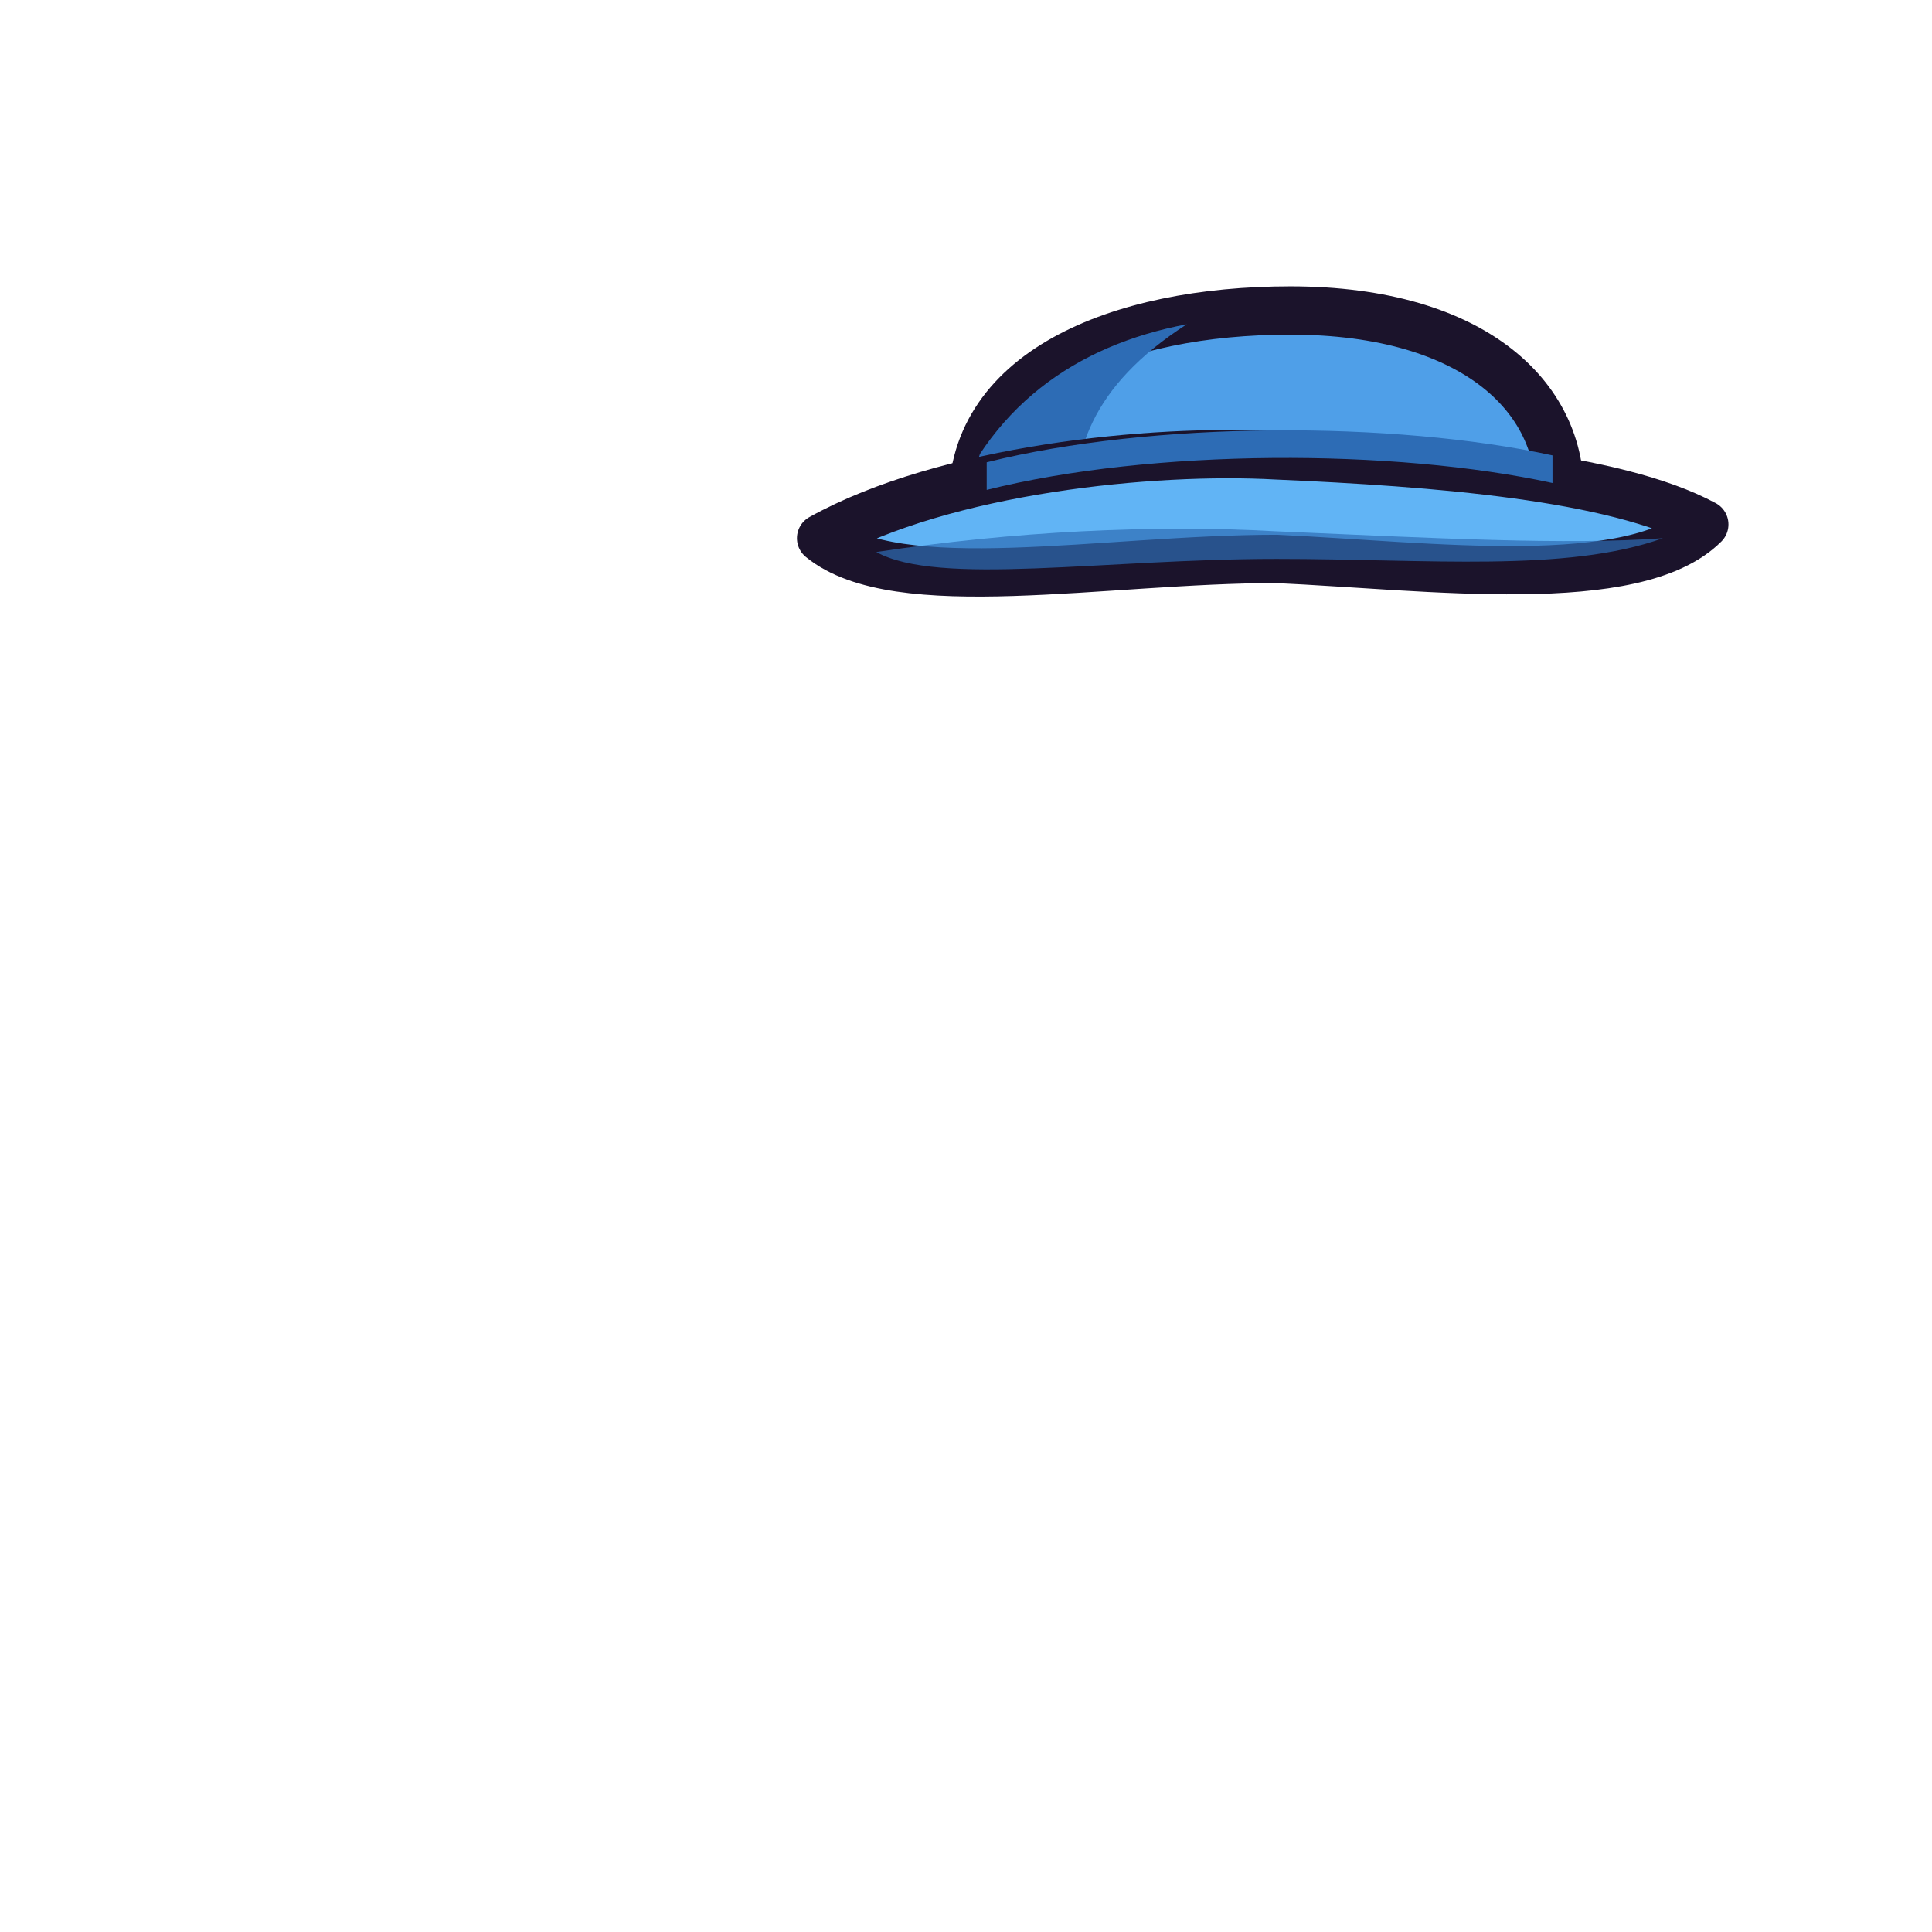
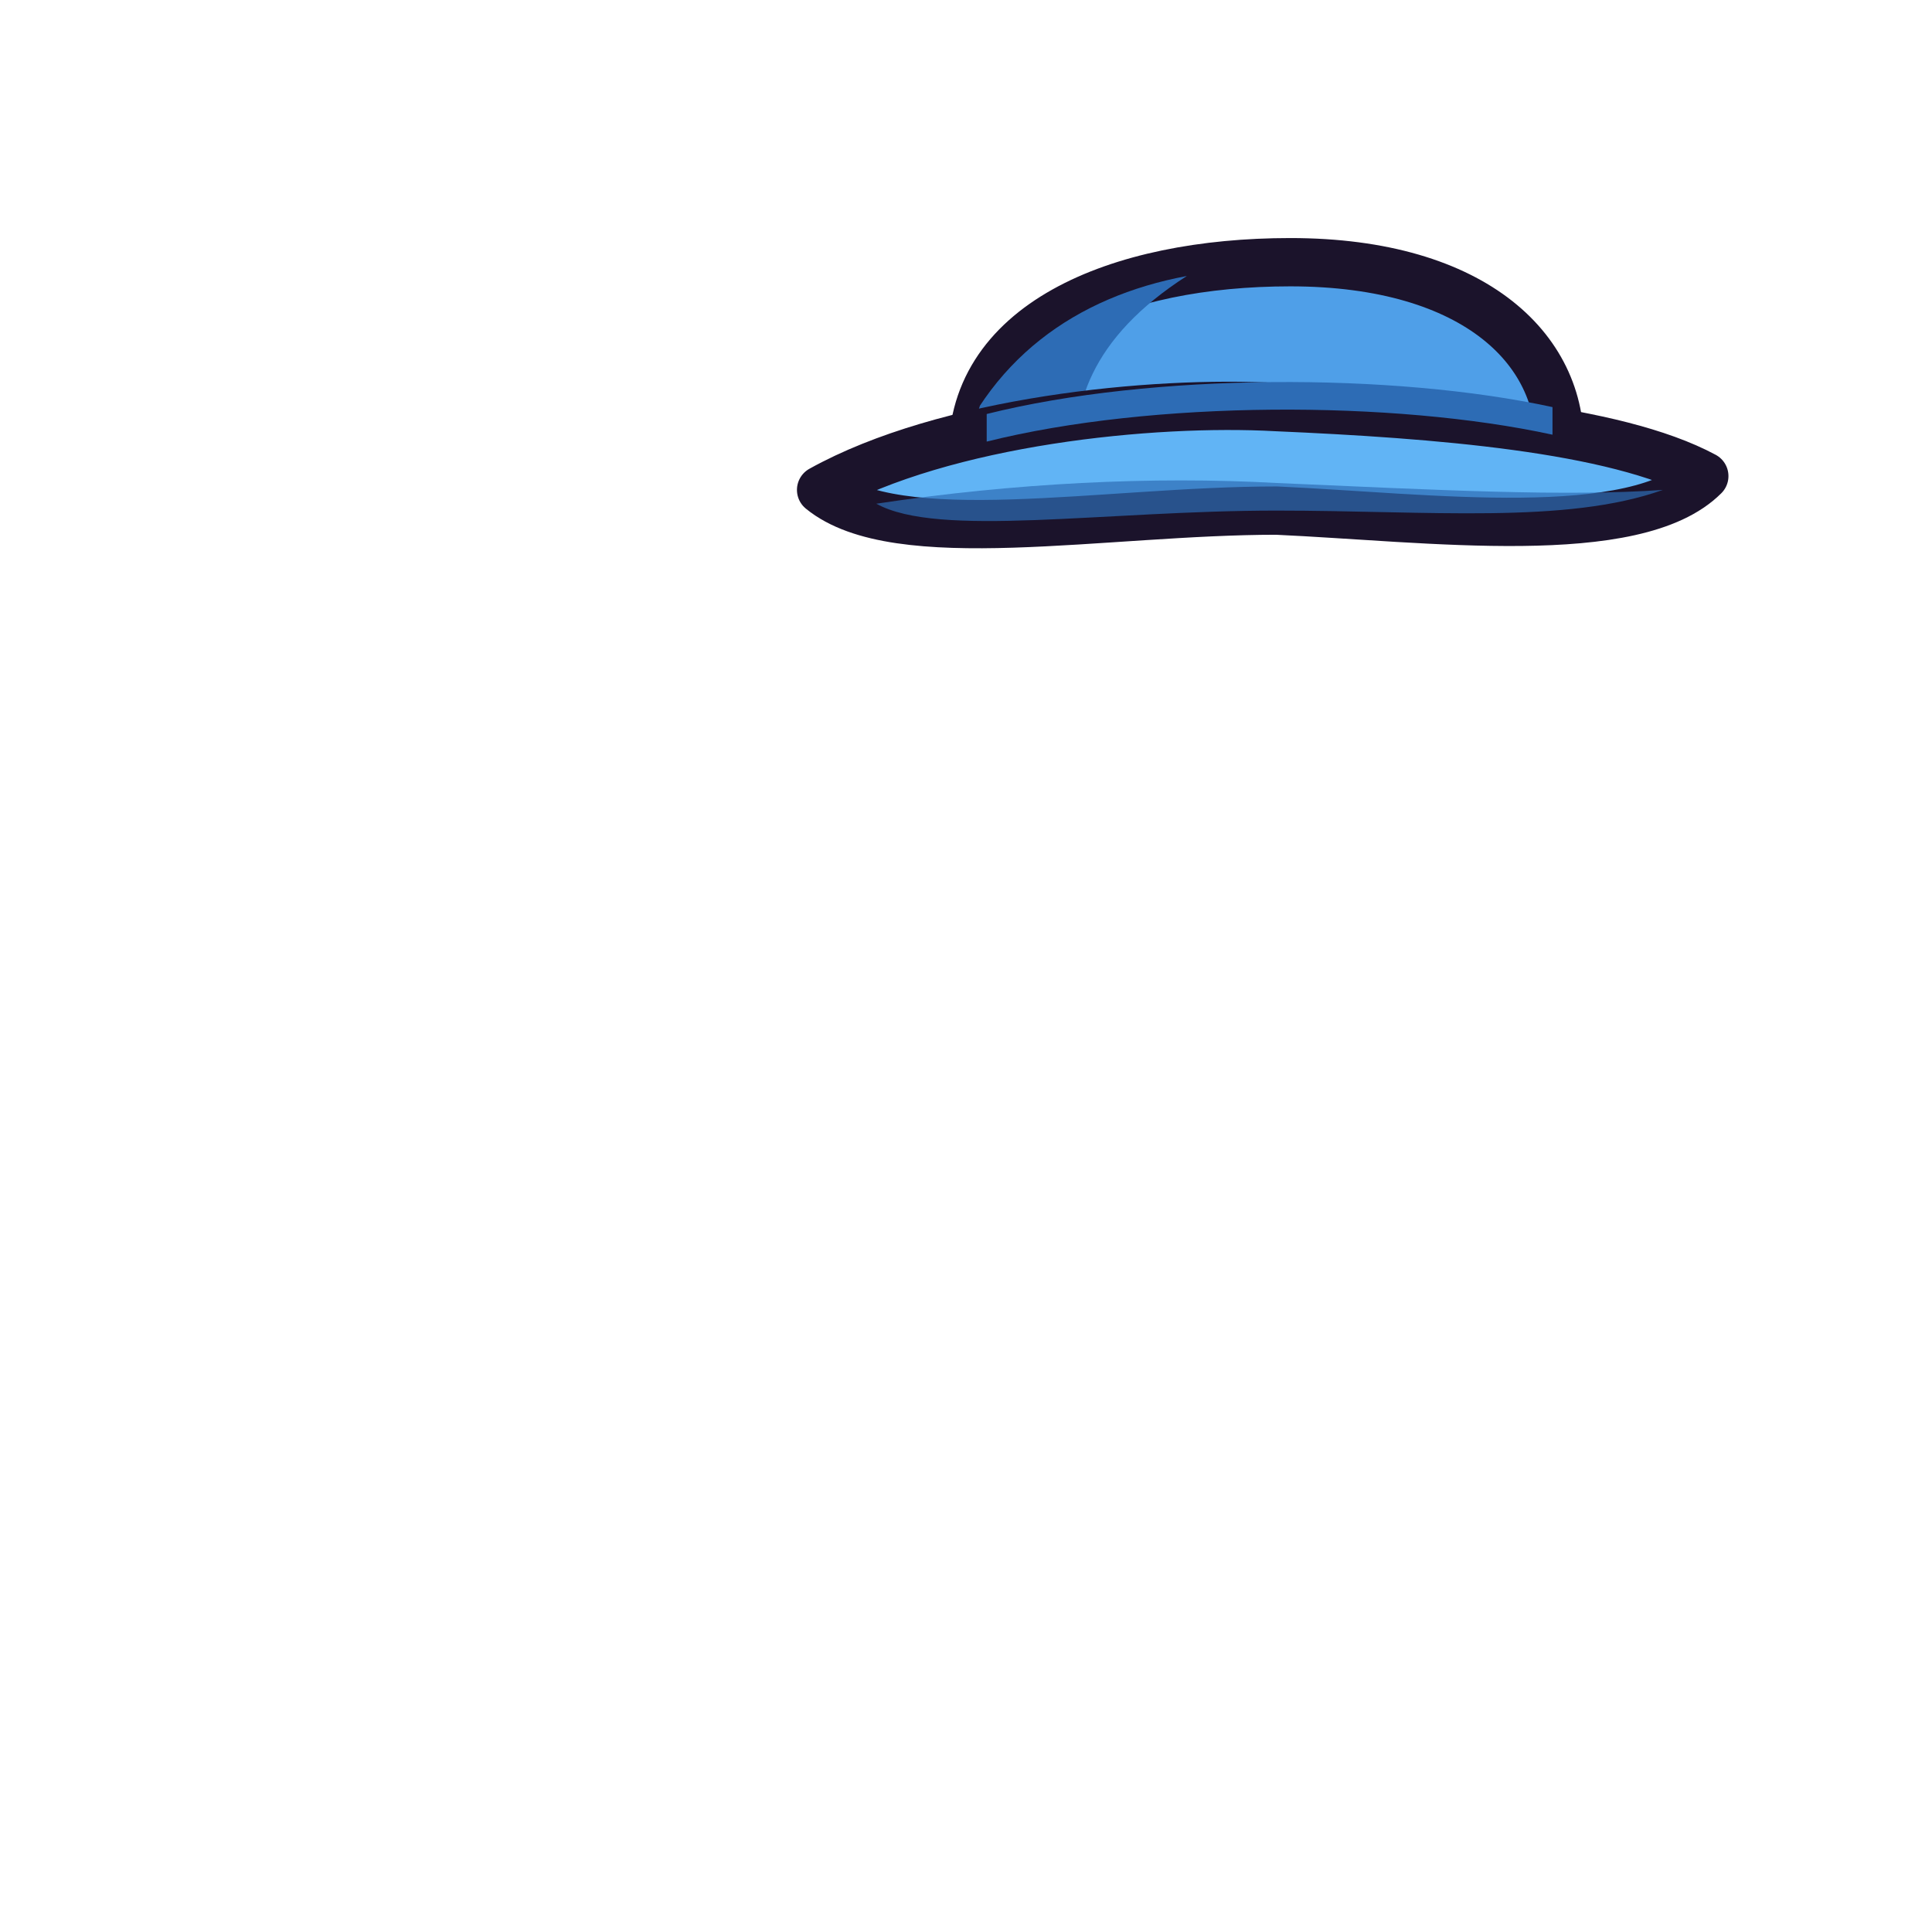
<svg xmlns="http://www.w3.org/2000/svg" viewBox="-24 -56 560 560" width="100%" height="100%" fill="none">
-   <g id="bucket">
-     <path d="M258 92 C256 52 300 34 350 34 C404 34 430 60 428 90 Z" fill="#4F9FE8" stroke="#1B132B" stroke-width="14" stroke-linejoin="round" stroke-linecap="round" />
-     <clipPath id="bucket-c">
-       <path d="M258 92 C256 52 300 34 350 34 C404 34 430 60 428 90 Z" />
-     </clipPath>
-     <g clip-path="url(#bucket-c)">
-       <path d="M250 96 C262 62 288 44 320 38 C292 56 286 76 288 96 Z" fill="#2D6CB5" />
+   <g transform="translate(0 -14)">
+     <g id="bucket">
+       <path d="M258 92 C256 52 300 34 350 34 C404 34 430 60 428 90 Z" fill="#4F9FE8" stroke="#1B132B" stroke-width="14" stroke-linejoin="round" stroke-linecap="round" />
+       <clipPath id="bucket-c">
+         <path d="M258 92 C256 52 300 34 350 34 C404 34 430 60 428 90 Z" />
+       </clipPath>
+       <g clip-path="url(#bucket-c)">
+         <path d="M250 96 C262 62 288 44 320 38 C292 56 286 76 288 96 Z" fill="#2D6CB5" />
+       </g>
+       <path d="M214 100 C250 80 310 74 346 76 C392 78 444 82 470 96 C450 116 390 108 346 106 C296 106 236 118 214 100 Z" fill="#61B4F5" stroke="#1B132B" stroke-width="14" stroke-linejoin="round" stroke-linecap="round" />
+       <path d="M230 104 C270 98 310 96 346 98 C392 100 430 102 458 100 C430 110 390 106 346 106 C296 106 248 114 230 104 Z" fill="#2D6CB5" opacity="0.7" />
+       <path d="M262 86 C310 74 380 74 426 84 L426 76 C380 66 310 66 262 78 Z" fill="#2D6CB5" />
    </g>
-     <path d="M214 100 C250 80 310 74 346 76 C392 78 444 82 470 96 C450 116 390 108 346 106 C296 106 236 118 214 100 Z" fill="#61B4F5" stroke="#1B132B" stroke-width="14" stroke-linejoin="round" stroke-linecap="round" />
-     <path d="M230 104 C270 98 310 96 346 98 C392 100 430 102 458 100 C430 110 390 106 346 106 C296 106 248 114 230 104 Z" fill="#2D6CB5" opacity="0.7" />
-     <path d="M262 86 C310 74 380 74 426 84 L426 76 C380 66 310 66 262 78 Z" fill="#2D6CB5" />
  </g>
</svg>
